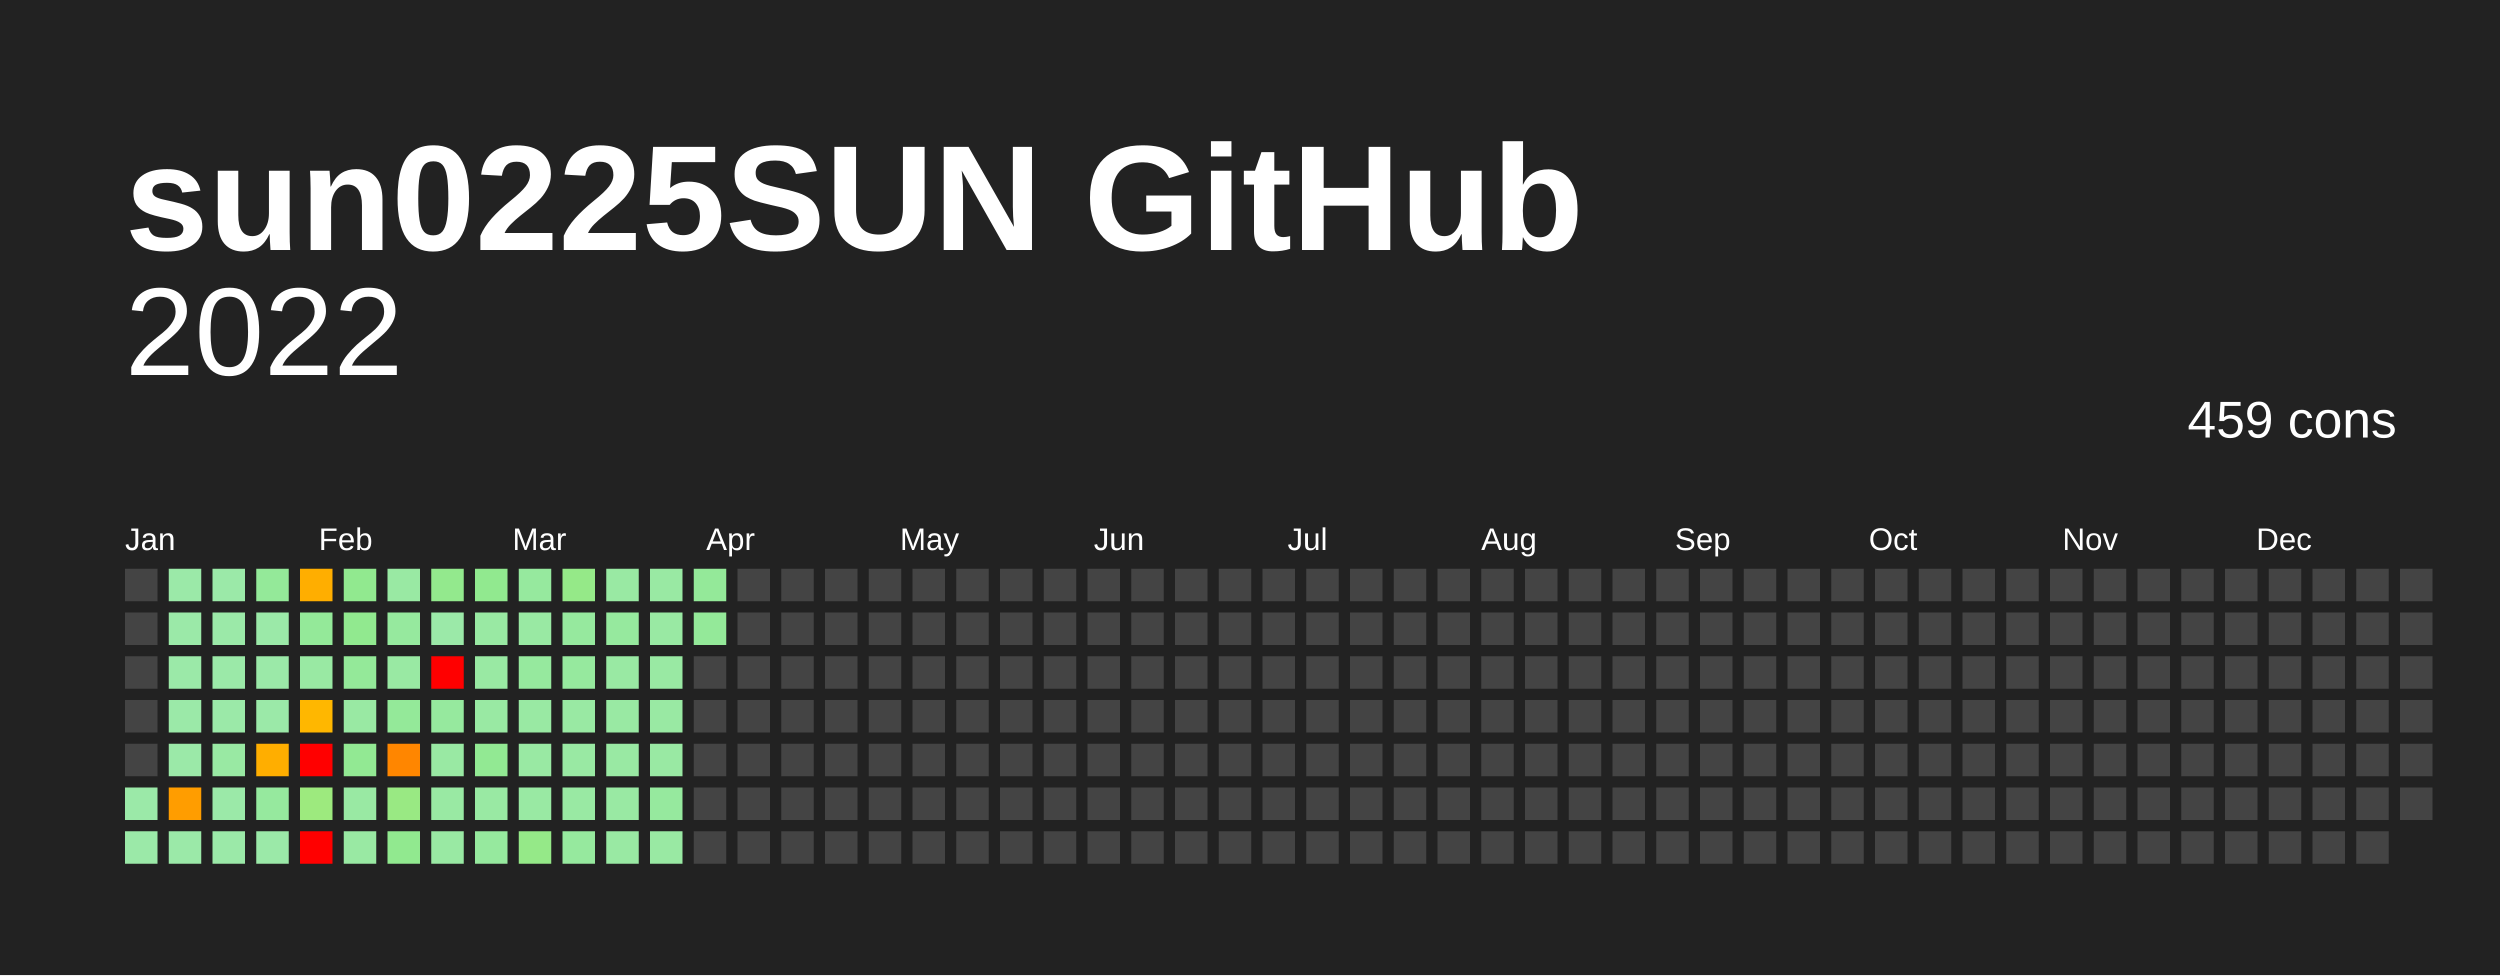
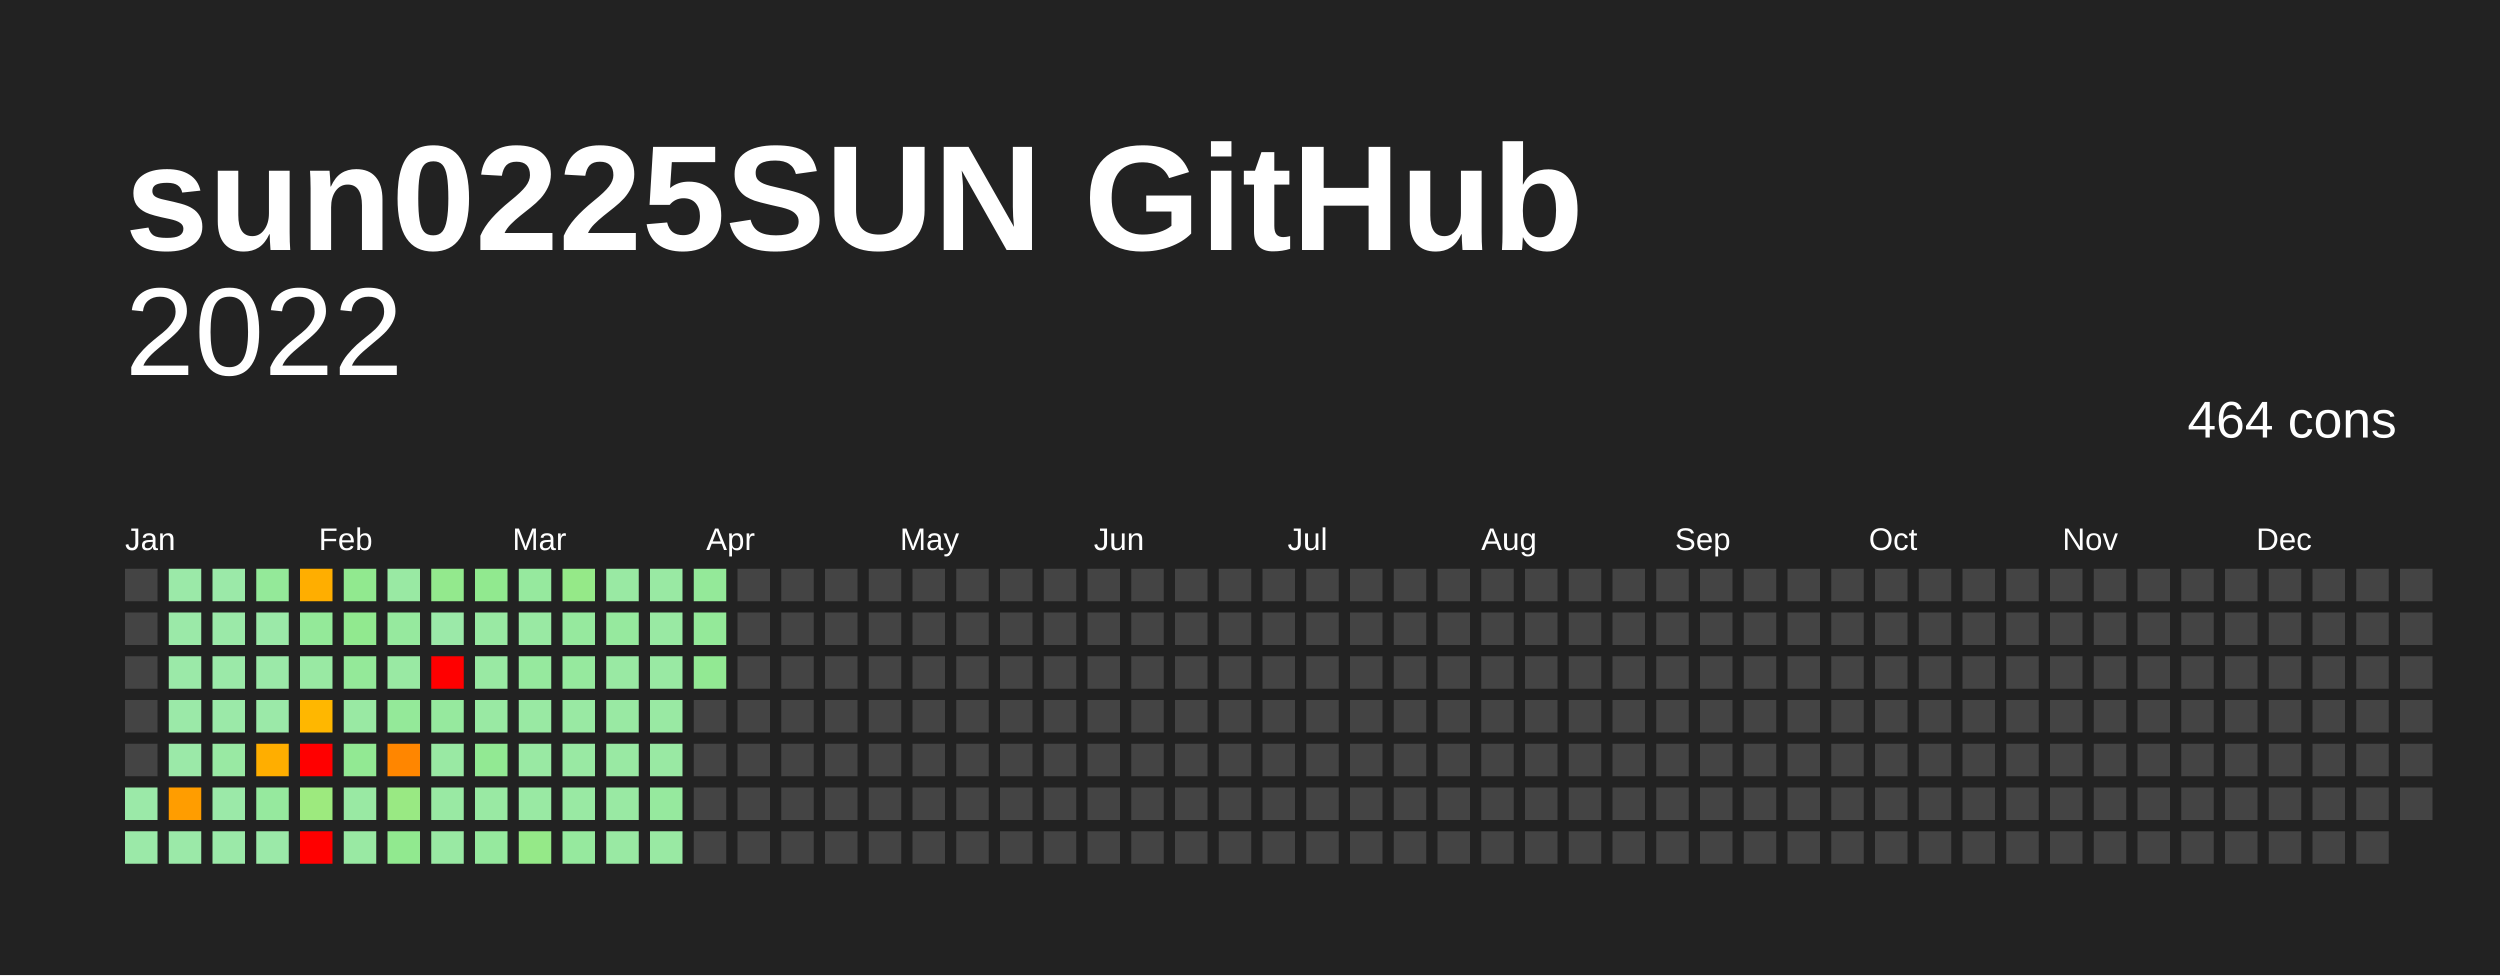
<svg xmlns="http://www.w3.org/2000/svg" baseProfile="full" height="78mm" version="1.1" viewBox="0,0,200,78" width="200mm">
  <defs />
  <rect fill="#222222" height="78" width="200" x="0" y="0" />
  <text fill="#FFFFFF" style="font-size:12px; font-family:Arial; font-weight:bold;" x="10" y="20">sun0225SUN GitHub</text>
  <text alignment-baseline="hanging" fill="#FFFFFF" style="font-size:10.0px; font-family:Arial;" x="10" y="30">2022</text>
-   <text alignment-baseline="hanging" fill="#FFFFFF" style="font-size:4.125px; font-family:Arial;" x="175" y="35">459 cons</text>
+   <text alignment-baseline="hanging" fill="#FFFFFF" style="font-size:4.125px; font-family:Arial;" x="175" y="35">464 cons</text>
  <text fill="#FFFFFF" style="font-size:2.5px; font-family:Arial" x="10.0" y="44">Jan</text>
  <text fill="#FFFFFF" style="font-size:2.5px; font-family:Arial" x="25.5" y="44">Feb</text>
  <text fill="#FFFFFF" style="font-size:2.5px; font-family:Arial" x="41.0" y="44">Mar</text>
  <text fill="#FFFFFF" style="font-size:2.5px; font-family:Arial" x="56.5" y="44">Apr</text>
  <text fill="#FFFFFF" style="font-size:2.5px; font-family:Arial" x="72.0" y="44">May</text>
  <text fill="#FFFFFF" style="font-size:2.5px; font-family:Arial" x="87.5" y="44">Jun</text>
  <text fill="#FFFFFF" style="font-size:2.5px; font-family:Arial" x="103.0" y="44">Jul</text>
  <text fill="#FFFFFF" style="font-size:2.5px; font-family:Arial" x="118.5" y="44">Aug</text>
  <text fill="#FFFFFF" style="font-size:2.5px; font-family:Arial" x="134.0" y="44">Sep</text>
  <text fill="#FFFFFF" style="font-size:2.5px; font-family:Arial" x="149.5" y="44">Oct</text>
  <text fill="#FFFFFF" style="font-size:2.5px; font-family:Arial" x="165.0" y="44">Nov</text>
  <text fill="#FFFFFF" style="font-size:2.5px; font-family:Arial" x="180.5" y="44">Dec</text>
  <rect fill="#444444" height="2.6" width="2.6" x="10.0" y="45.5" />
  <rect fill="#444444" height="2.6" width="2.6" x="10.0" y="49.0" />
  <rect fill="#444444" height="2.6" width="2.6" x="10.0" y="52.5" />
  <rect fill="#444444" height="2.6" width="2.6" x="10.0" y="56.0" />
  <rect fill="#444444" height="2.6" width="2.6" x="10.0" y="59.5" />
  <rect fill="#9be9a8" height="2.6" width="2.6" x="10.0" y="63.0" />
  <rect fill="#9be9a8" height="2.6" width="2.6" x="10.0" y="66.5" />
  <rect fill="#9be9a8" height="2.6" width="2.6" x="13.5" y="45.5" />
  <rect fill="#9be9a8" height="2.6" width="2.6" x="13.5" y="49.0" />
  <rect fill="#9be9a8" height="2.6" width="2.6" x="13.5" y="52.5" />
  <rect fill="#9be9a8" height="2.6" width="2.6" x="13.5" y="56.0" />
  <rect fill="#9be9a8" height="2.6" width="2.6" x="13.5" y="59.5" />
  <rect fill="#ff9d00" height="2.6" width="2.6" x="13.5" y="63.0" />
  <rect fill="#9be9a8" height="2.6" width="2.6" x="13.5" y="66.5" />
  <rect fill="#9be9a8" height="2.6" width="2.6" x="17.0" y="45.5" />
  <rect fill="#9be9a8" height="2.6" width="2.6" x="17.0" y="49.0" />
  <rect fill="#9be9a8" height="2.6" width="2.6" x="17.0" y="52.5" />
  <rect fill="#9be9a8" height="2.6" width="2.6" x="17.0" y="56.0" />
  <rect fill="#99e9a3" height="2.6" width="2.6" x="17.0" y="59.5" />
  <rect fill="#9be9a8" height="2.6" width="2.6" x="17.0" y="63.0" />
  <rect fill="#9be9a8" height="2.6" width="2.6" x="17.0" y="66.5" />
  <rect fill="#94e999" height="2.6" width="2.6" x="20.5" y="45.5" />
  <rect fill="#9be9a8" height="2.6" width="2.6" x="20.5" y="49.0" />
  <rect fill="#9be9a8" height="2.6" width="2.6" x="20.5" y="52.5" />
  <rect fill="#9be9a8" height="2.6" width="2.6" x="20.5" y="56.0" />
  <rect fill="#ffae00" height="2.6" width="2.6" x="20.5" y="59.5" />
  <rect fill="#96e99e" height="2.6" width="2.6" x="20.5" y="63.0" />
  <rect fill="#9be9a8" height="2.6" width="2.6" x="20.5" y="66.5" />
  <rect fill="#ffae00" height="2.6" width="2.6" x="24.0" y="45.5" />
  <rect fill="#94e999" height="2.6" width="2.6" x="24.0" y="49.0" />
  <rect fill="#99e9a3" height="2.6" width="2.6" x="24.0" y="52.5" />
  <rect fill="#ffb700" height="2.6" width="2.6" x="24.0" y="56.0" />
  <rect fill="red" height="2.6" width="2.6" x="24.0" y="59.5" />
  <rect fill="#9dea7e" height="2.6" width="2.6" x="24.0" y="63.0" />
  <rect fill="red" height="2.6" width="2.6" x="24.0" y="66.5" />
  <rect fill="#91e98f" height="2.6" width="2.6" x="27.5" y="45.5" />
  <rect fill="#91e98f" height="2.6" width="2.6" x="27.5" y="49.0" />
  <rect fill="#94e999" height="2.6" width="2.6" x="27.5" y="52.5" />
  <rect fill="#99e9a3" height="2.6" width="2.6" x="27.5" y="56.0" />
  <rect fill="#92e993" height="2.6" width="2.6" x="27.5" y="59.5" />
  <rect fill="#99e9a3" height="2.6" width="2.6" x="27.5" y="63.0" />
  <rect fill="#99e9a3" height="2.6" width="2.6" x="27.5" y="66.5" />
  <rect fill="#99e9a3" height="2.6" width="2.6" x="31.0" y="45.5" />
  <rect fill="#96e99e" height="2.6" width="2.6" x="31.0" y="49.0" />
  <rect fill="#99e9a3" height="2.6" width="2.6" x="31.0" y="52.5" />
  <rect fill="#94e999" height="2.6" width="2.6" x="31.0" y="56.0" />
  <rect fill="#ff8600" height="2.6" width="2.6" x="31.0" y="59.5" />
  <rect fill="#99e983" height="2.6" width="2.6" x="31.0" y="63.0" />
  <rect fill="#91e98f" height="2.6" width="2.6" x="31.0" y="66.5" />
  <rect fill="#93e98d" height="2.6" width="2.6" x="34.5" y="45.5" />
  <rect fill="#9be9a8" height="2.6" width="2.6" x="34.5" y="49.0" />
  <rect fill="red" height="2.6" width="2.6" x="34.5" y="52.5" />
  <rect fill="#96e99e" height="2.6" width="2.6" x="34.5" y="56.0" />
  <rect fill="#99e9a3" height="2.6" width="2.6" x="34.5" y="59.5" />
  <rect fill="#99e9a3" height="2.6" width="2.6" x="34.5" y="63.0" />
  <rect fill="#99e9a3" height="2.6" width="2.6" x="34.5" y="66.5" />
  <rect fill="#91e98f" height="2.6" width="2.6" x="38.0" y="45.5" />
  <rect fill="#99e9a3" height="2.6" width="2.6" x="38.0" y="49.0" />
  <rect fill="#99e9a3" height="2.6" width="2.6" x="38.0" y="52.5" />
  <rect fill="#99e9a3" height="2.6" width="2.6" x="38.0" y="56.0" />
  <rect fill="#92e993" height="2.6" width="2.6" x="38.0" y="59.5" />
  <rect fill="#99e9a3" height="2.6" width="2.6" x="38.0" y="63.0" />
  <rect fill="#96e99e" height="2.6" width="2.6" x="38.0" y="66.5" />
  <rect fill="#96e99e" height="2.6" width="2.6" x="41.5" y="45.5" />
  <rect fill="#99e9a3" height="2.6" width="2.6" x="41.5" y="49.0" />
  <rect fill="#96e99e" height="2.6" width="2.6" x="41.5" y="52.5" />
  <rect fill="#99e9a3" height="2.6" width="2.6" x="41.5" y="56.0" />
  <rect fill="#99e9a3" height="2.6" width="2.6" x="41.5" y="59.5" />
  <rect fill="#99e9a3" height="2.6" width="2.6" x="41.5" y="63.0" />
  <rect fill="#95e988" height="2.6" width="2.6" x="41.5" y="66.5" />
  <rect fill="#95e988" height="2.6" width="2.6" x="45.0" y="45.5" />
  <rect fill="#96e99e" height="2.6" width="2.6" x="45.0" y="49.0" />
  <rect fill="#96e99e" height="2.6" width="2.6" x="45.0" y="52.5" />
  <rect fill="#99e9a3" height="2.6" width="2.6" x="45.0" y="56.0" />
  <rect fill="#99e9a3" height="2.6" width="2.6" x="45.0" y="59.5" />
  <rect fill="#99e9a3" height="2.6" width="2.6" x="45.0" y="63.0" />
  <rect fill="#96e99e" height="2.6" width="2.6" x="45.0" y="66.5" />
  <rect fill="#99e9a3" height="2.6" width="2.6" x="48.5" y="45.5" />
  <rect fill="#96e99e" height="2.6" width="2.6" x="48.5" y="49.0" />
  <rect fill="#99e9a3" height="2.6" width="2.6" x="48.5" y="52.5" />
  <rect fill="#99e9a3" height="2.6" width="2.6" x="48.5" y="56.0" />
  <rect fill="#99e9a3" height="2.6" width="2.6" x="48.5" y="59.5" />
  <rect fill="#99e9a3" height="2.6" width="2.6" x="48.5" y="63.0" />
  <rect fill="#99e9a3" height="2.6" width="2.6" x="48.5" y="66.5" />
  <rect fill="#99e9a3" height="2.6" width="2.6" x="52.0" y="45.5" />
  <rect fill="#99e9a3" height="2.6" width="2.6" x="52.0" y="49.0" />
  <rect fill="#99e9a3" height="2.6" width="2.6" x="52.0" y="52.5" />
  <rect fill="#99e9a3" height="2.6" width="2.6" x="52.0" y="56.0" />
  <rect fill="#99e9a3" height="2.6" width="2.6" x="52.0" y="59.5" />
  <rect fill="#96e99e" height="2.6" width="2.6" x="52.0" y="63.0" />
  <rect fill="#99e9a3" height="2.6" width="2.6" x="52.0" y="66.5" />
  <rect fill="#94e999" height="2.6" width="2.6" x="55.5" y="45.5" />
  <rect fill="#94e999" height="2.6" width="2.6" x="55.5" y="49.0" />
-   <rect fill="#444444" height="2.6" width="2.6" x="55.5" y="52.5" />
+   <rect fill="#92e993" height="2.6" width="2.6" x="55.5" y="52.5" />
  <rect fill="#444444" height="2.6" width="2.6" x="55.5" y="56.0" />
  <rect fill="#444444" height="2.6" width="2.6" x="55.5" y="59.5" />
  <rect fill="#444444" height="2.6" width="2.6" x="55.5" y="63.0" />
  <rect fill="#444444" height="2.6" width="2.6" x="55.5" y="66.5" />
  <rect fill="#444444" height="2.6" width="2.6" x="59.0" y="45.5" />
  <rect fill="#444444" height="2.6" width="2.6" x="59.0" y="49.0" />
  <rect fill="#444444" height="2.6" width="2.6" x="59.0" y="52.5" />
  <rect fill="#444444" height="2.6" width="2.6" x="59.0" y="56.0" />
  <rect fill="#444444" height="2.6" width="2.6" x="59.0" y="59.5" />
  <rect fill="#444444" height="2.6" width="2.6" x="59.0" y="63.0" />
  <rect fill="#444444" height="2.6" width="2.6" x="59.0" y="66.5" />
  <rect fill="#444444" height="2.6" width="2.6" x="62.5" y="45.5" />
  <rect fill="#444444" height="2.6" width="2.6" x="62.5" y="49.0" />
  <rect fill="#444444" height="2.6" width="2.6" x="62.5" y="52.5" />
  <rect fill="#444444" height="2.6" width="2.6" x="62.5" y="56.0" />
  <rect fill="#444444" height="2.6" width="2.6" x="62.5" y="59.5" />
  <rect fill="#444444" height="2.6" width="2.6" x="62.5" y="63.0" />
  <rect fill="#444444" height="2.6" width="2.6" x="62.5" y="66.5" />
  <rect fill="#444444" height="2.6" width="2.6" x="66.0" y="45.5" />
  <rect fill="#444444" height="2.6" width="2.6" x="66.0" y="49.0" />
  <rect fill="#444444" height="2.6" width="2.6" x="66.0" y="52.5" />
  <rect fill="#444444" height="2.6" width="2.6" x="66.0" y="56.0" />
  <rect fill="#444444" height="2.6" width="2.6" x="66.0" y="59.5" />
  <rect fill="#444444" height="2.6" width="2.6" x="66.0" y="63.0" />
  <rect fill="#444444" height="2.6" width="2.6" x="66.0" y="66.5" />
  <rect fill="#444444" height="2.6" width="2.6" x="69.5" y="45.5" />
  <rect fill="#444444" height="2.6" width="2.6" x="69.5" y="49.0" />
  <rect fill="#444444" height="2.6" width="2.6" x="69.5" y="52.5" />
  <rect fill="#444444" height="2.6" width="2.6" x="69.5" y="56.0" />
  <rect fill="#444444" height="2.6" width="2.6" x="69.5" y="59.5" />
  <rect fill="#444444" height="2.6" width="2.6" x="69.5" y="63.0" />
  <rect fill="#444444" height="2.6" width="2.6" x="69.5" y="66.5" />
  <rect fill="#444444" height="2.6" width="2.6" x="73.0" y="45.5" />
  <rect fill="#444444" height="2.6" width="2.6" x="73.0" y="49.0" />
  <rect fill="#444444" height="2.6" width="2.6" x="73.0" y="52.5" />
  <rect fill="#444444" height="2.6" width="2.6" x="73.0" y="56.0" />
  <rect fill="#444444" height="2.6" width="2.6" x="73.0" y="59.5" />
  <rect fill="#444444" height="2.6" width="2.6" x="73.0" y="63.0" />
  <rect fill="#444444" height="2.6" width="2.6" x="73.0" y="66.5" />
  <rect fill="#444444" height="2.6" width="2.6" x="76.5" y="45.5" />
  <rect fill="#444444" height="2.6" width="2.6" x="76.5" y="49.0" />
  <rect fill="#444444" height="2.6" width="2.6" x="76.5" y="52.5" />
  <rect fill="#444444" height="2.6" width="2.6" x="76.5" y="56.0" />
  <rect fill="#444444" height="2.6" width="2.6" x="76.5" y="59.5" />
  <rect fill="#444444" height="2.6" width="2.6" x="76.5" y="63.0" />
  <rect fill="#444444" height="2.6" width="2.6" x="76.5" y="66.5" />
  <rect fill="#444444" height="2.6" width="2.6" x="80.0" y="45.5" />
  <rect fill="#444444" height="2.6" width="2.6" x="80.0" y="49.0" />
  <rect fill="#444444" height="2.6" width="2.6" x="80.0" y="52.5" />
  <rect fill="#444444" height="2.6" width="2.6" x="80.0" y="56.0" />
  <rect fill="#444444" height="2.6" width="2.6" x="80.0" y="59.5" />
  <rect fill="#444444" height="2.6" width="2.6" x="80.0" y="63.0" />
  <rect fill="#444444" height="2.6" width="2.6" x="80.0" y="66.5" />
  <rect fill="#444444" height="2.6" width="2.6" x="83.5" y="45.5" />
  <rect fill="#444444" height="2.6" width="2.6" x="83.5" y="49.0" />
  <rect fill="#444444" height="2.6" width="2.6" x="83.5" y="52.5" />
  <rect fill="#444444" height="2.6" width="2.6" x="83.5" y="56.0" />
  <rect fill="#444444" height="2.6" width="2.6" x="83.5" y="59.5" />
  <rect fill="#444444" height="2.6" width="2.6" x="83.5" y="63.0" />
  <rect fill="#444444" height="2.6" width="2.6" x="83.5" y="66.5" />
  <rect fill="#444444" height="2.6" width="2.6" x="87.0" y="45.5" />
  <rect fill="#444444" height="2.6" width="2.6" x="87.0" y="49.0" />
  <rect fill="#444444" height="2.6" width="2.6" x="87.0" y="52.5" />
  <rect fill="#444444" height="2.6" width="2.6" x="87.0" y="56.0" />
  <rect fill="#444444" height="2.6" width="2.6" x="87.0" y="59.5" />
  <rect fill="#444444" height="2.6" width="2.6" x="87.0" y="63.0" />
  <rect fill="#444444" height="2.6" width="2.6" x="87.0" y="66.5" />
  <rect fill="#444444" height="2.6" width="2.6" x="90.5" y="45.5" />
  <rect fill="#444444" height="2.6" width="2.6" x="90.5" y="49.0" />
  <rect fill="#444444" height="2.6" width="2.6" x="90.5" y="52.5" />
  <rect fill="#444444" height="2.6" width="2.6" x="90.5" y="56.0" />
  <rect fill="#444444" height="2.6" width="2.6" x="90.5" y="59.5" />
  <rect fill="#444444" height="2.6" width="2.6" x="90.5" y="63.0" />
  <rect fill="#444444" height="2.6" width="2.6" x="90.5" y="66.5" />
  <rect fill="#444444" height="2.6" width="2.6" x="94.0" y="45.5" />
  <rect fill="#444444" height="2.6" width="2.6" x="94.0" y="49.0" />
  <rect fill="#444444" height="2.6" width="2.6" x="94.0" y="52.5" />
  <rect fill="#444444" height="2.6" width="2.6" x="94.0" y="56.0" />
  <rect fill="#444444" height="2.6" width="2.6" x="94.0" y="59.5" />
  <rect fill="#444444" height="2.6" width="2.6" x="94.0" y="63.0" />
  <rect fill="#444444" height="2.6" width="2.6" x="94.0" y="66.5" />
  <rect fill="#444444" height="2.6" width="2.6" x="97.5" y="45.5" />
  <rect fill="#444444" height="2.6" width="2.6" x="97.5" y="49.0" />
  <rect fill="#444444" height="2.6" width="2.6" x="97.5" y="52.5" />
  <rect fill="#444444" height="2.6" width="2.6" x="97.5" y="56.0" />
  <rect fill="#444444" height="2.6" width="2.6" x="97.5" y="59.5" />
  <rect fill="#444444" height="2.6" width="2.6" x="97.5" y="63.0" />
  <rect fill="#444444" height="2.6" width="2.6" x="97.5" y="66.5" />
  <rect fill="#444444" height="2.6" width="2.6" x="101.0" y="45.5" />
  <rect fill="#444444" height="2.6" width="2.6" x="101.0" y="49.0" />
  <rect fill="#444444" height="2.6" width="2.6" x="101.0" y="52.5" />
  <rect fill="#444444" height="2.6" width="2.6" x="101.0" y="56.0" />
  <rect fill="#444444" height="2.6" width="2.6" x="101.0" y="59.5" />
  <rect fill="#444444" height="2.6" width="2.6" x="101.0" y="63.0" />
  <rect fill="#444444" height="2.6" width="2.6" x="101.0" y="66.5" />
  <rect fill="#444444" height="2.6" width="2.6" x="104.5" y="45.5" />
  <rect fill="#444444" height="2.6" width="2.6" x="104.5" y="49.0" />
  <rect fill="#444444" height="2.6" width="2.6" x="104.5" y="52.5" />
  <rect fill="#444444" height="2.6" width="2.6" x="104.5" y="56.0" />
  <rect fill="#444444" height="2.6" width="2.6" x="104.5" y="59.5" />
  <rect fill="#444444" height="2.6" width="2.6" x="104.5" y="63.0" />
  <rect fill="#444444" height="2.6" width="2.6" x="104.5" y="66.5" />
  <rect fill="#444444" height="2.6" width="2.6" x="108.0" y="45.5" />
  <rect fill="#444444" height="2.6" width="2.6" x="108.0" y="49.0" />
  <rect fill="#444444" height="2.6" width="2.6" x="108.0" y="52.5" />
  <rect fill="#444444" height="2.6" width="2.6" x="108.0" y="56.0" />
  <rect fill="#444444" height="2.6" width="2.6" x="108.0" y="59.5" />
  <rect fill="#444444" height="2.6" width="2.6" x="108.0" y="63.0" />
  <rect fill="#444444" height="2.6" width="2.6" x="108.0" y="66.5" />
  <rect fill="#444444" height="2.6" width="2.6" x="111.5" y="45.5" />
  <rect fill="#444444" height="2.6" width="2.6" x="111.5" y="49.0" />
  <rect fill="#444444" height="2.6" width="2.6" x="111.5" y="52.5" />
  <rect fill="#444444" height="2.6" width="2.6" x="111.5" y="56.0" />
  <rect fill="#444444" height="2.6" width="2.6" x="111.5" y="59.5" />
  <rect fill="#444444" height="2.6" width="2.6" x="111.5" y="63.0" />
  <rect fill="#444444" height="2.6" width="2.6" x="111.5" y="66.5" />
  <rect fill="#444444" height="2.6" width="2.6" x="115.0" y="45.5" />
  <rect fill="#444444" height="2.6" width="2.6" x="115.0" y="49.0" />
  <rect fill="#444444" height="2.6" width="2.6" x="115.0" y="52.5" />
  <rect fill="#444444" height="2.6" width="2.6" x="115.0" y="56.0" />
  <rect fill="#444444" height="2.6" width="2.6" x="115.0" y="59.5" />
  <rect fill="#444444" height="2.6" width="2.6" x="115.0" y="63.0" />
  <rect fill="#444444" height="2.6" width="2.6" x="115.0" y="66.5" />
  <rect fill="#444444" height="2.6" width="2.6" x="118.5" y="45.5" />
  <rect fill="#444444" height="2.6" width="2.6" x="118.5" y="49.0" />
  <rect fill="#444444" height="2.6" width="2.6" x="118.5" y="52.5" />
  <rect fill="#444444" height="2.6" width="2.6" x="118.5" y="56.0" />
  <rect fill="#444444" height="2.6" width="2.6" x="118.5" y="59.5" />
  <rect fill="#444444" height="2.6" width="2.6" x="118.5" y="63.0" />
  <rect fill="#444444" height="2.6" width="2.6" x="118.5" y="66.5" />
  <rect fill="#444444" height="2.6" width="2.6" x="122.0" y="45.5" />
  <rect fill="#444444" height="2.6" width="2.6" x="122.0" y="49.0" />
  <rect fill="#444444" height="2.6" width="2.6" x="122.0" y="52.5" />
  <rect fill="#444444" height="2.6" width="2.6" x="122.0" y="56.0" />
  <rect fill="#444444" height="2.6" width="2.6" x="122.0" y="59.5" />
  <rect fill="#444444" height="2.6" width="2.6" x="122.0" y="63.0" />
  <rect fill="#444444" height="2.6" width="2.6" x="122.0" y="66.5" />
  <rect fill="#444444" height="2.6" width="2.6" x="125.5" y="45.5" />
  <rect fill="#444444" height="2.6" width="2.6" x="125.5" y="49.0" />
  <rect fill="#444444" height="2.6" width="2.6" x="125.5" y="52.5" />
  <rect fill="#444444" height="2.6" width="2.6" x="125.5" y="56.0" />
  <rect fill="#444444" height="2.6" width="2.6" x="125.5" y="59.5" />
  <rect fill="#444444" height="2.6" width="2.6" x="125.5" y="63.0" />
  <rect fill="#444444" height="2.6" width="2.6" x="125.5" y="66.5" />
  <rect fill="#444444" height="2.6" width="2.6" x="129.0" y="45.5" />
  <rect fill="#444444" height="2.6" width="2.6" x="129.0" y="49.0" />
  <rect fill="#444444" height="2.6" width="2.6" x="129.0" y="52.5" />
  <rect fill="#444444" height="2.6" width="2.6" x="129.0" y="56.0" />
  <rect fill="#444444" height="2.6" width="2.6" x="129.0" y="59.5" />
  <rect fill="#444444" height="2.6" width="2.6" x="129.0" y="63.0" />
  <rect fill="#444444" height="2.6" width="2.6" x="129.0" y="66.5" />
  <rect fill="#444444" height="2.6" width="2.6" x="132.5" y="45.5" />
  <rect fill="#444444" height="2.6" width="2.6" x="132.5" y="49.0" />
  <rect fill="#444444" height="2.6" width="2.6" x="132.5" y="52.5" />
  <rect fill="#444444" height="2.6" width="2.6" x="132.5" y="56.0" />
  <rect fill="#444444" height="2.6" width="2.6" x="132.5" y="59.5" />
  <rect fill="#444444" height="2.6" width="2.6" x="132.5" y="63.0" />
  <rect fill="#444444" height="2.6" width="2.6" x="132.5" y="66.5" />
  <rect fill="#444444" height="2.6" width="2.6" x="136.0" y="45.5" />
  <rect fill="#444444" height="2.6" width="2.6" x="136.0" y="49.0" />
  <rect fill="#444444" height="2.6" width="2.6" x="136.0" y="52.5" />
  <rect fill="#444444" height="2.6" width="2.6" x="136.0" y="56.0" />
  <rect fill="#444444" height="2.6" width="2.6" x="136.0" y="59.5" />
  <rect fill="#444444" height="2.6" width="2.6" x="136.0" y="63.0" />
  <rect fill="#444444" height="2.6" width="2.6" x="136.0" y="66.5" />
  <rect fill="#444444" height="2.6" width="2.6" x="139.5" y="45.5" />
  <rect fill="#444444" height="2.6" width="2.6" x="139.5" y="49.0" />
  <rect fill="#444444" height="2.6" width="2.6" x="139.5" y="52.5" />
  <rect fill="#444444" height="2.6" width="2.6" x="139.5" y="56.0" />
  <rect fill="#444444" height="2.6" width="2.6" x="139.5" y="59.5" />
  <rect fill="#444444" height="2.6" width="2.6" x="139.5" y="63.0" />
  <rect fill="#444444" height="2.6" width="2.6" x="139.5" y="66.5" />
  <rect fill="#444444" height="2.6" width="2.6" x="143.0" y="45.5" />
  <rect fill="#444444" height="2.6" width="2.6" x="143.0" y="49.0" />
  <rect fill="#444444" height="2.6" width="2.6" x="143.0" y="52.5" />
  <rect fill="#444444" height="2.6" width="2.6" x="143.0" y="56.0" />
  <rect fill="#444444" height="2.6" width="2.6" x="143.0" y="59.5" />
  <rect fill="#444444" height="2.6" width="2.6" x="143.0" y="63.0" />
  <rect fill="#444444" height="2.6" width="2.6" x="143.0" y="66.5" />
  <rect fill="#444444" height="2.6" width="2.6" x="146.5" y="45.5" />
  <rect fill="#444444" height="2.6" width="2.6" x="146.5" y="49.0" />
  <rect fill="#444444" height="2.6" width="2.6" x="146.5" y="52.5" />
  <rect fill="#444444" height="2.6" width="2.6" x="146.5" y="56.0" />
  <rect fill="#444444" height="2.6" width="2.6" x="146.5" y="59.5" />
  <rect fill="#444444" height="2.6" width="2.6" x="146.5" y="63.0" />
  <rect fill="#444444" height="2.6" width="2.6" x="146.5" y="66.5" />
  <rect fill="#444444" height="2.6" width="2.6" x="150.0" y="45.5" />
  <rect fill="#444444" height="2.6" width="2.6" x="150.0" y="49.0" />
  <rect fill="#444444" height="2.6" width="2.6" x="150.0" y="52.5" />
  <rect fill="#444444" height="2.6" width="2.6" x="150.0" y="56.0" />
  <rect fill="#444444" height="2.6" width="2.6" x="150.0" y="59.5" />
  <rect fill="#444444" height="2.6" width="2.6" x="150.0" y="63.0" />
  <rect fill="#444444" height="2.6" width="2.6" x="150.0" y="66.5" />
  <rect fill="#444444" height="2.6" width="2.6" x="153.5" y="45.5" />
  <rect fill="#444444" height="2.6" width="2.6" x="153.5" y="49.0" />
  <rect fill="#444444" height="2.6" width="2.6" x="153.5" y="52.5" />
  <rect fill="#444444" height="2.6" width="2.6" x="153.5" y="56.0" />
  <rect fill="#444444" height="2.6" width="2.6" x="153.5" y="59.5" />
  <rect fill="#444444" height="2.6" width="2.6" x="153.5" y="63.0" />
  <rect fill="#444444" height="2.6" width="2.6" x="153.5" y="66.5" />
  <rect fill="#444444" height="2.6" width="2.6" x="157.0" y="45.5" />
  <rect fill="#444444" height="2.6" width="2.6" x="157.0" y="49.0" />
  <rect fill="#444444" height="2.6" width="2.6" x="157.0" y="52.5" />
  <rect fill="#444444" height="2.6" width="2.6" x="157.0" y="56.0" />
  <rect fill="#444444" height="2.6" width="2.6" x="157.0" y="59.5" />
  <rect fill="#444444" height="2.6" width="2.6" x="157.0" y="63.0" />
  <rect fill="#444444" height="2.6" width="2.6" x="157.0" y="66.5" />
  <rect fill="#444444" height="2.6" width="2.6" x="160.5" y="45.5" />
  <rect fill="#444444" height="2.6" width="2.6" x="160.5" y="49.0" />
  <rect fill="#444444" height="2.6" width="2.6" x="160.5" y="52.5" />
  <rect fill="#444444" height="2.6" width="2.6" x="160.5" y="56.0" />
  <rect fill="#444444" height="2.6" width="2.6" x="160.5" y="59.5" />
  <rect fill="#444444" height="2.6" width="2.6" x="160.5" y="63.0" />
  <rect fill="#444444" height="2.6" width="2.6" x="160.5" y="66.5" />
  <rect fill="#444444" height="2.6" width="2.6" x="164.0" y="45.5" />
  <rect fill="#444444" height="2.6" width="2.6" x="164.0" y="49.0" />
  <rect fill="#444444" height="2.6" width="2.6" x="164.0" y="52.5" />
  <rect fill="#444444" height="2.6" width="2.6" x="164.0" y="56.0" />
  <rect fill="#444444" height="2.6" width="2.6" x="164.0" y="59.5" />
  <rect fill="#444444" height="2.6" width="2.6" x="164.0" y="63.0" />
  <rect fill="#444444" height="2.6" width="2.6" x="164.0" y="66.5" />
  <rect fill="#444444" height="2.6" width="2.6" x="167.5" y="45.5" />
  <rect fill="#444444" height="2.6" width="2.6" x="167.5" y="49.0" />
  <rect fill="#444444" height="2.6" width="2.6" x="167.5" y="52.5" />
  <rect fill="#444444" height="2.6" width="2.6" x="167.5" y="56.0" />
  <rect fill="#444444" height="2.6" width="2.6" x="167.5" y="59.5" />
  <rect fill="#444444" height="2.6" width="2.6" x="167.5" y="63.0" />
  <rect fill="#444444" height="2.6" width="2.6" x="167.5" y="66.5" />
  <rect fill="#444444" height="2.6" width="2.6" x="171.0" y="45.5" />
  <rect fill="#444444" height="2.6" width="2.6" x="171.0" y="49.0" />
  <rect fill="#444444" height="2.6" width="2.6" x="171.0" y="52.5" />
  <rect fill="#444444" height="2.6" width="2.6" x="171.0" y="56.0" />
  <rect fill="#444444" height="2.6" width="2.6" x="171.0" y="59.5" />
  <rect fill="#444444" height="2.6" width="2.6" x="171.0" y="63.0" />
  <rect fill="#444444" height="2.6" width="2.6" x="171.0" y="66.5" />
  <rect fill="#444444" height="2.6" width="2.6" x="174.5" y="45.5" />
  <rect fill="#444444" height="2.6" width="2.6" x="174.5" y="49.0" />
  <rect fill="#444444" height="2.6" width="2.6" x="174.5" y="52.5" />
  <rect fill="#444444" height="2.6" width="2.6" x="174.5" y="56.0" />
  <rect fill="#444444" height="2.6" width="2.6" x="174.5" y="59.5" />
  <rect fill="#444444" height="2.6" width="2.6" x="174.5" y="63.0" />
  <rect fill="#444444" height="2.6" width="2.6" x="174.5" y="66.5" />
  <rect fill="#444444" height="2.6" width="2.6" x="178.0" y="45.5" />
  <rect fill="#444444" height="2.6" width="2.6" x="178.0" y="49.0" />
  <rect fill="#444444" height="2.6" width="2.6" x="178.0" y="52.5" />
  <rect fill="#444444" height="2.6" width="2.6" x="178.0" y="56.0" />
  <rect fill="#444444" height="2.6" width="2.6" x="178.0" y="59.5" />
  <rect fill="#444444" height="2.6" width="2.6" x="178.0" y="63.0" />
  <rect fill="#444444" height="2.6" width="2.6" x="178.0" y="66.5" />
  <rect fill="#444444" height="2.6" width="2.6" x="181.5" y="45.5" />
  <rect fill="#444444" height="2.6" width="2.6" x="181.5" y="49.0" />
  <rect fill="#444444" height="2.6" width="2.6" x="181.5" y="52.5" />
  <rect fill="#444444" height="2.6" width="2.6" x="181.5" y="56.0" />
  <rect fill="#444444" height="2.6" width="2.6" x="181.5" y="59.5" />
  <rect fill="#444444" height="2.6" width="2.6" x="181.5" y="63.0" />
  <rect fill="#444444" height="2.6" width="2.6" x="181.5" y="66.5" />
  <rect fill="#444444" height="2.6" width="2.6" x="185.0" y="45.5" />
  <rect fill="#444444" height="2.6" width="2.6" x="185.0" y="49.0" />
  <rect fill="#444444" height="2.6" width="2.6" x="185.0" y="52.5" />
  <rect fill="#444444" height="2.6" width="2.6" x="185.0" y="56.0" />
  <rect fill="#444444" height="2.6" width="2.6" x="185.0" y="59.5" />
  <rect fill="#444444" height="2.6" width="2.6" x="185.0" y="63.0" />
  <rect fill="#444444" height="2.6" width="2.6" x="185.0" y="66.5" />
  <rect fill="#444444" height="2.6" width="2.6" x="188.5" y="45.5" />
  <rect fill="#444444" height="2.6" width="2.6" x="188.5" y="49.0" />
  <rect fill="#444444" height="2.6" width="2.6" x="188.5" y="52.5" />
  <rect fill="#444444" height="2.6" width="2.6" x="188.5" y="56.0" />
  <rect fill="#444444" height="2.6" width="2.6" x="188.5" y="59.5" />
  <rect fill="#444444" height="2.6" width="2.6" x="188.5" y="63.0" />
  <rect fill="#444444" height="2.6" width="2.6" x="188.5" y="66.5" />
  <rect fill="#444444" height="2.6" width="2.6" x="192.0" y="45.5" />
  <rect fill="#444444" height="2.6" width="2.6" x="192.0" y="49.0" />
  <rect fill="#444444" height="2.6" width="2.6" x="192.0" y="52.5" />
  <rect fill="#444444" height="2.6" width="2.6" x="192.0" y="56.0" />
  <rect fill="#444444" height="2.6" width="2.6" x="192.0" y="59.5" />
  <rect fill="#444444" height="2.6" width="2.6" x="192.0" y="63.0" />
</svg>
